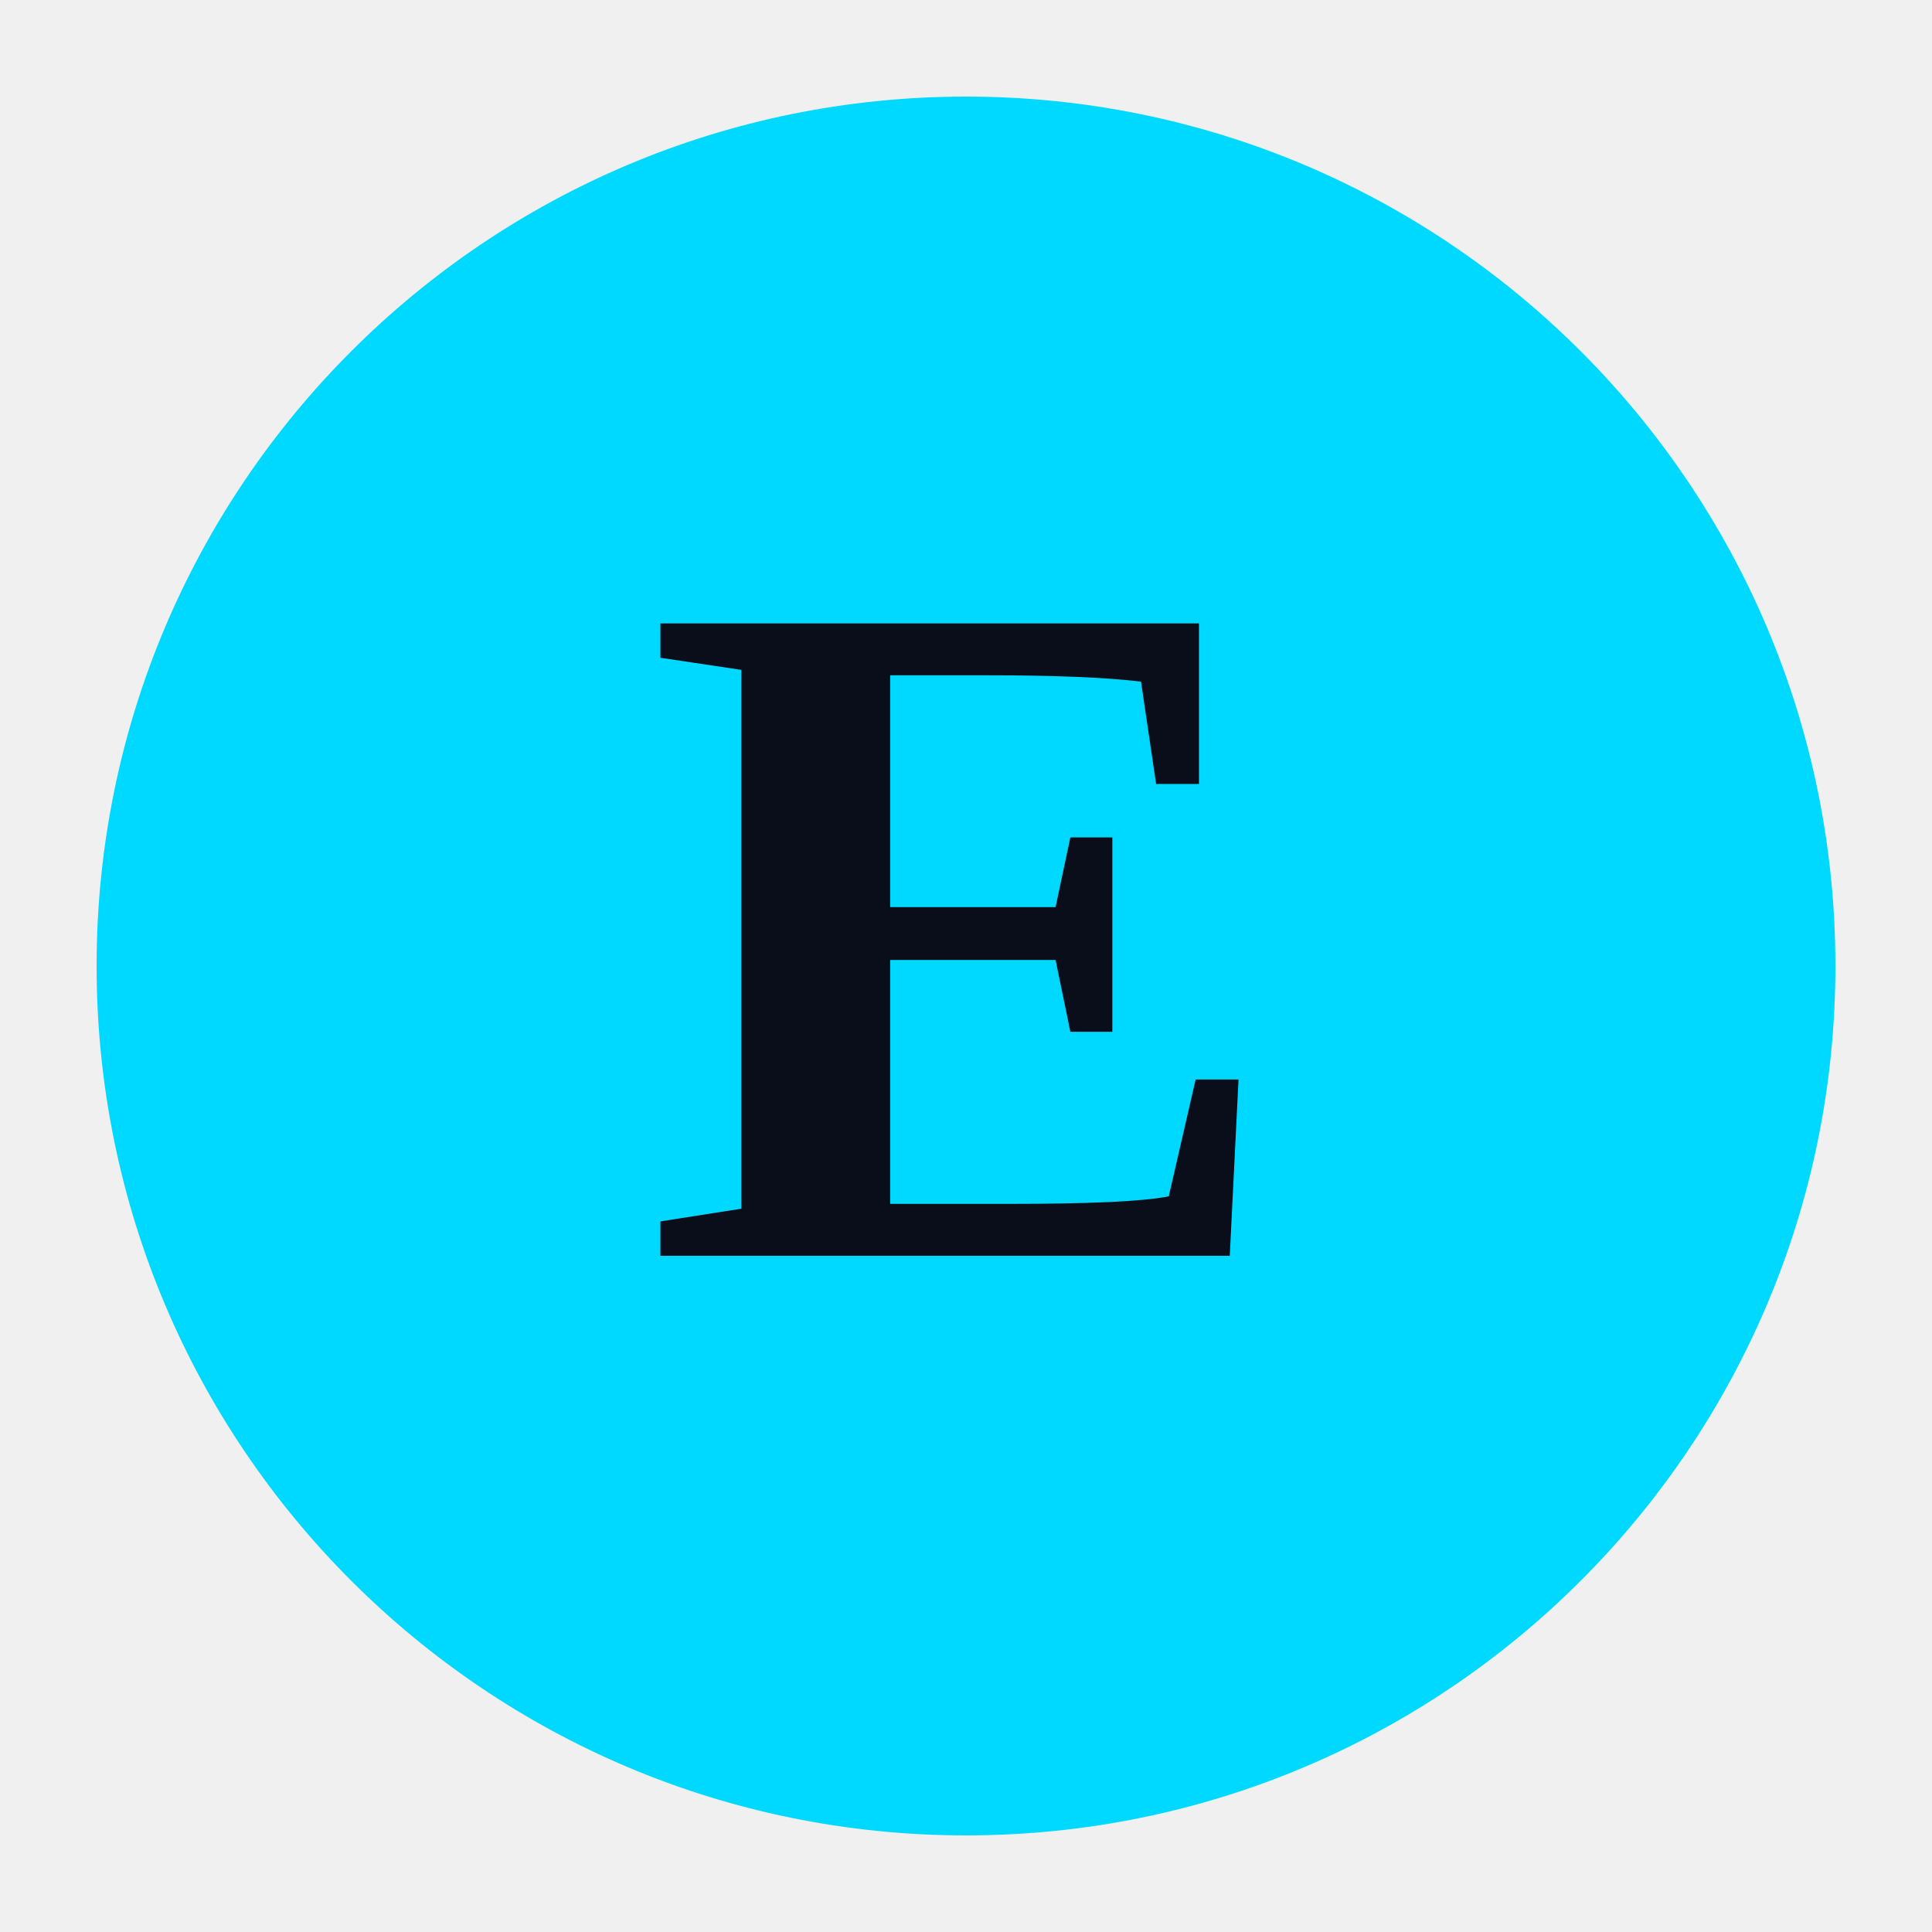
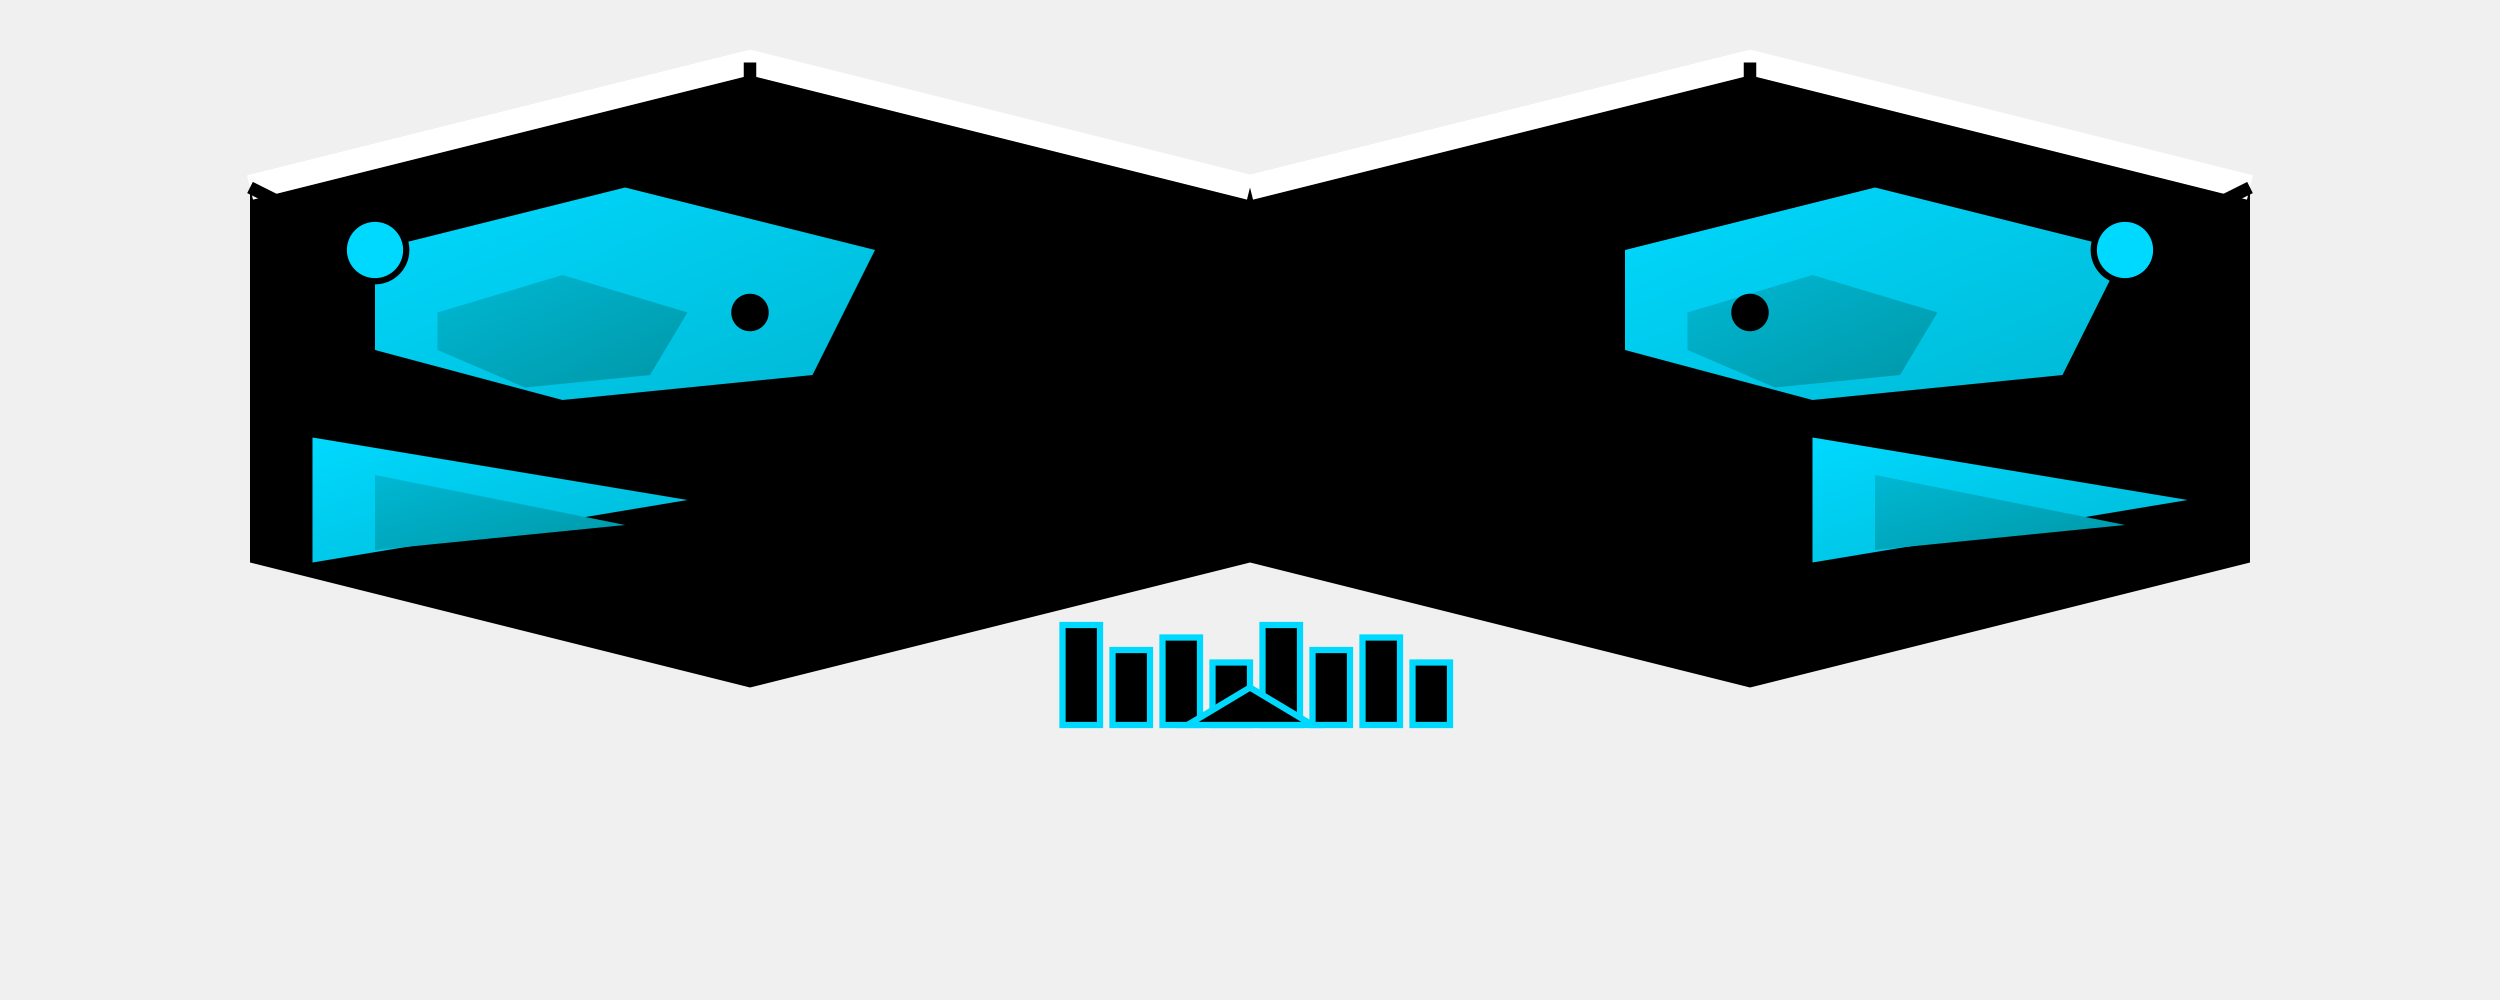
- <svg xmlns="http://www.w3.org/2000/svg" viewBox="0 0 100 100">
-   <circle cx="50" cy="50" r="45" fill="#00D9FF" />
-   <text x="50" y="65" font-size="50" text-anchor="middle" fill="#0A0E1A" font-weight="bold">E</text>
+ <svg xmlns="http://www.w3.org/2000/svg" width="200" height="80" viewBox="0 0 200 80" fill="none">
+   <defs>
+     <linearGradient id="tealGradient" x1="0%" y1="0%" x2="100%" y2="100%">
+       <stop offset="0%" style="stop-color:#00D9FF;stop-opacity:1" />
+       <stop offset="100%" style="stop-color:#00B8D4;stop-opacity:1" />
+     </linearGradient>
+     <linearGradient id="darkTealGradient" x1="0%" y1="0%" x2="100%" y2="100%">
+       <stop offset="0%" style="stop-color:#00B8D4;stop-opacity:1" />
+       <stop offset="100%" style="stop-color:#0097A7;stop-opacity:1" />
+     </linearGradient>
+   </defs>
+   <path d="M20 15 L60 5 L100 15 L100 45 L60 55 L20 45 Z" fill="black" />
+   <path d="M20 15 L60 5 L100 15" stroke="white" stroke-width="2" fill="none" />
+   <path d="M100 15 L140 5 L180 15 L180 45 L140 55 L100 45" fill="black" />
+   <path d="M100 15 L140 5 L180 15" stroke="white" stroke-width="2" fill="none" />
+   <path d="M30 20 L50 15 L70 20 L65 30 L45 32 L30 28 Z" fill="url(#tealGradient)" />
+   <path d="M35 25 L45 22 L55 25 L52 30 L42 31 L35 28" fill="url(#darkTealGradient)" />
+   <path d="M130 20 L150 15 L170 20 L165 30 L145 32 L130 28 Z" fill="url(#tealGradient)" />
+   <path d="M135 25 L145 22 L155 25 L152 30 L142 31 L135 28" fill="url(#darkTealGradient)" />
+   <path d="M25 35 L55 40 L25 45" fill="url(#tealGradient)" />
+   <path d="M30 38 L50 42 L30 44" fill="url(#darkTealGradient)" />
+   <path d="M145 35 L175 40 L145 45" fill="url(#tealGradient)" />
+   <path d="M150 38 L170 42 L150 44" fill="url(#darkTealGradient)" />
+   <line x1="20" y1="15" x2="30" y2="20" stroke="black" stroke-width="1" />
+   <line x1="180" y1="15" x2="170" y2="20" stroke="black" stroke-width="1" />
+   <line x1="60" y1="5" x2="60" y2="15" stroke="black" stroke-width="1" />
+   <line x1="140" y1="5" x2="140" y2="15" stroke="black" stroke-width="1" />
+   <circle cx="30" cy="20" r="2.5" fill="#00D9FF" stroke="black" stroke-width="0.5" />
+   <circle cx="170" cy="20" r="2.5" fill="#00D9FF" stroke="black" stroke-width="0.5" />
+   <circle cx="60" cy="25" r="1.5" fill="black" />
+   <circle cx="140" cy="25" r="1.5" fill="black" />
+   <g transform="translate(85, 50)">
+     <rect x="0" y="0" width="3" height="8" fill="black" stroke="#00D9FF" stroke-width="0.5" />
+     <rect x="4" y="2" width="3" height="6" fill="black" stroke="#00D9FF" stroke-width="0.5" />
+     <rect x="8" y="1" width="3" height="7" fill="black" stroke="#00D9FF" stroke-width="0.5" />
+     <rect x="12" y="3" width="3" height="5" fill="black" stroke="#00D9FF" stroke-width="0.5" />
+     <rect x="16" y="0" width="3" height="8" fill="black" stroke="#00D9FF" stroke-width="0.5" />
+     <rect x="20" y="2" width="3" height="6" fill="black" stroke="#00D9FF" stroke-width="0.5" />
+     <rect x="24" y="1" width="3" height="7" fill="black" stroke="#00D9FF" stroke-width="0.5" />
+     <rect x="28" y="3" width="3" height="5" fill="black" stroke="#00D9FF" stroke-width="0.5" />
+   </g>
+   <path d="M95 58 L100 55 L105 58 Z" fill="black" stroke="#00D9FF" stroke-width="0.5" />
</svg>
